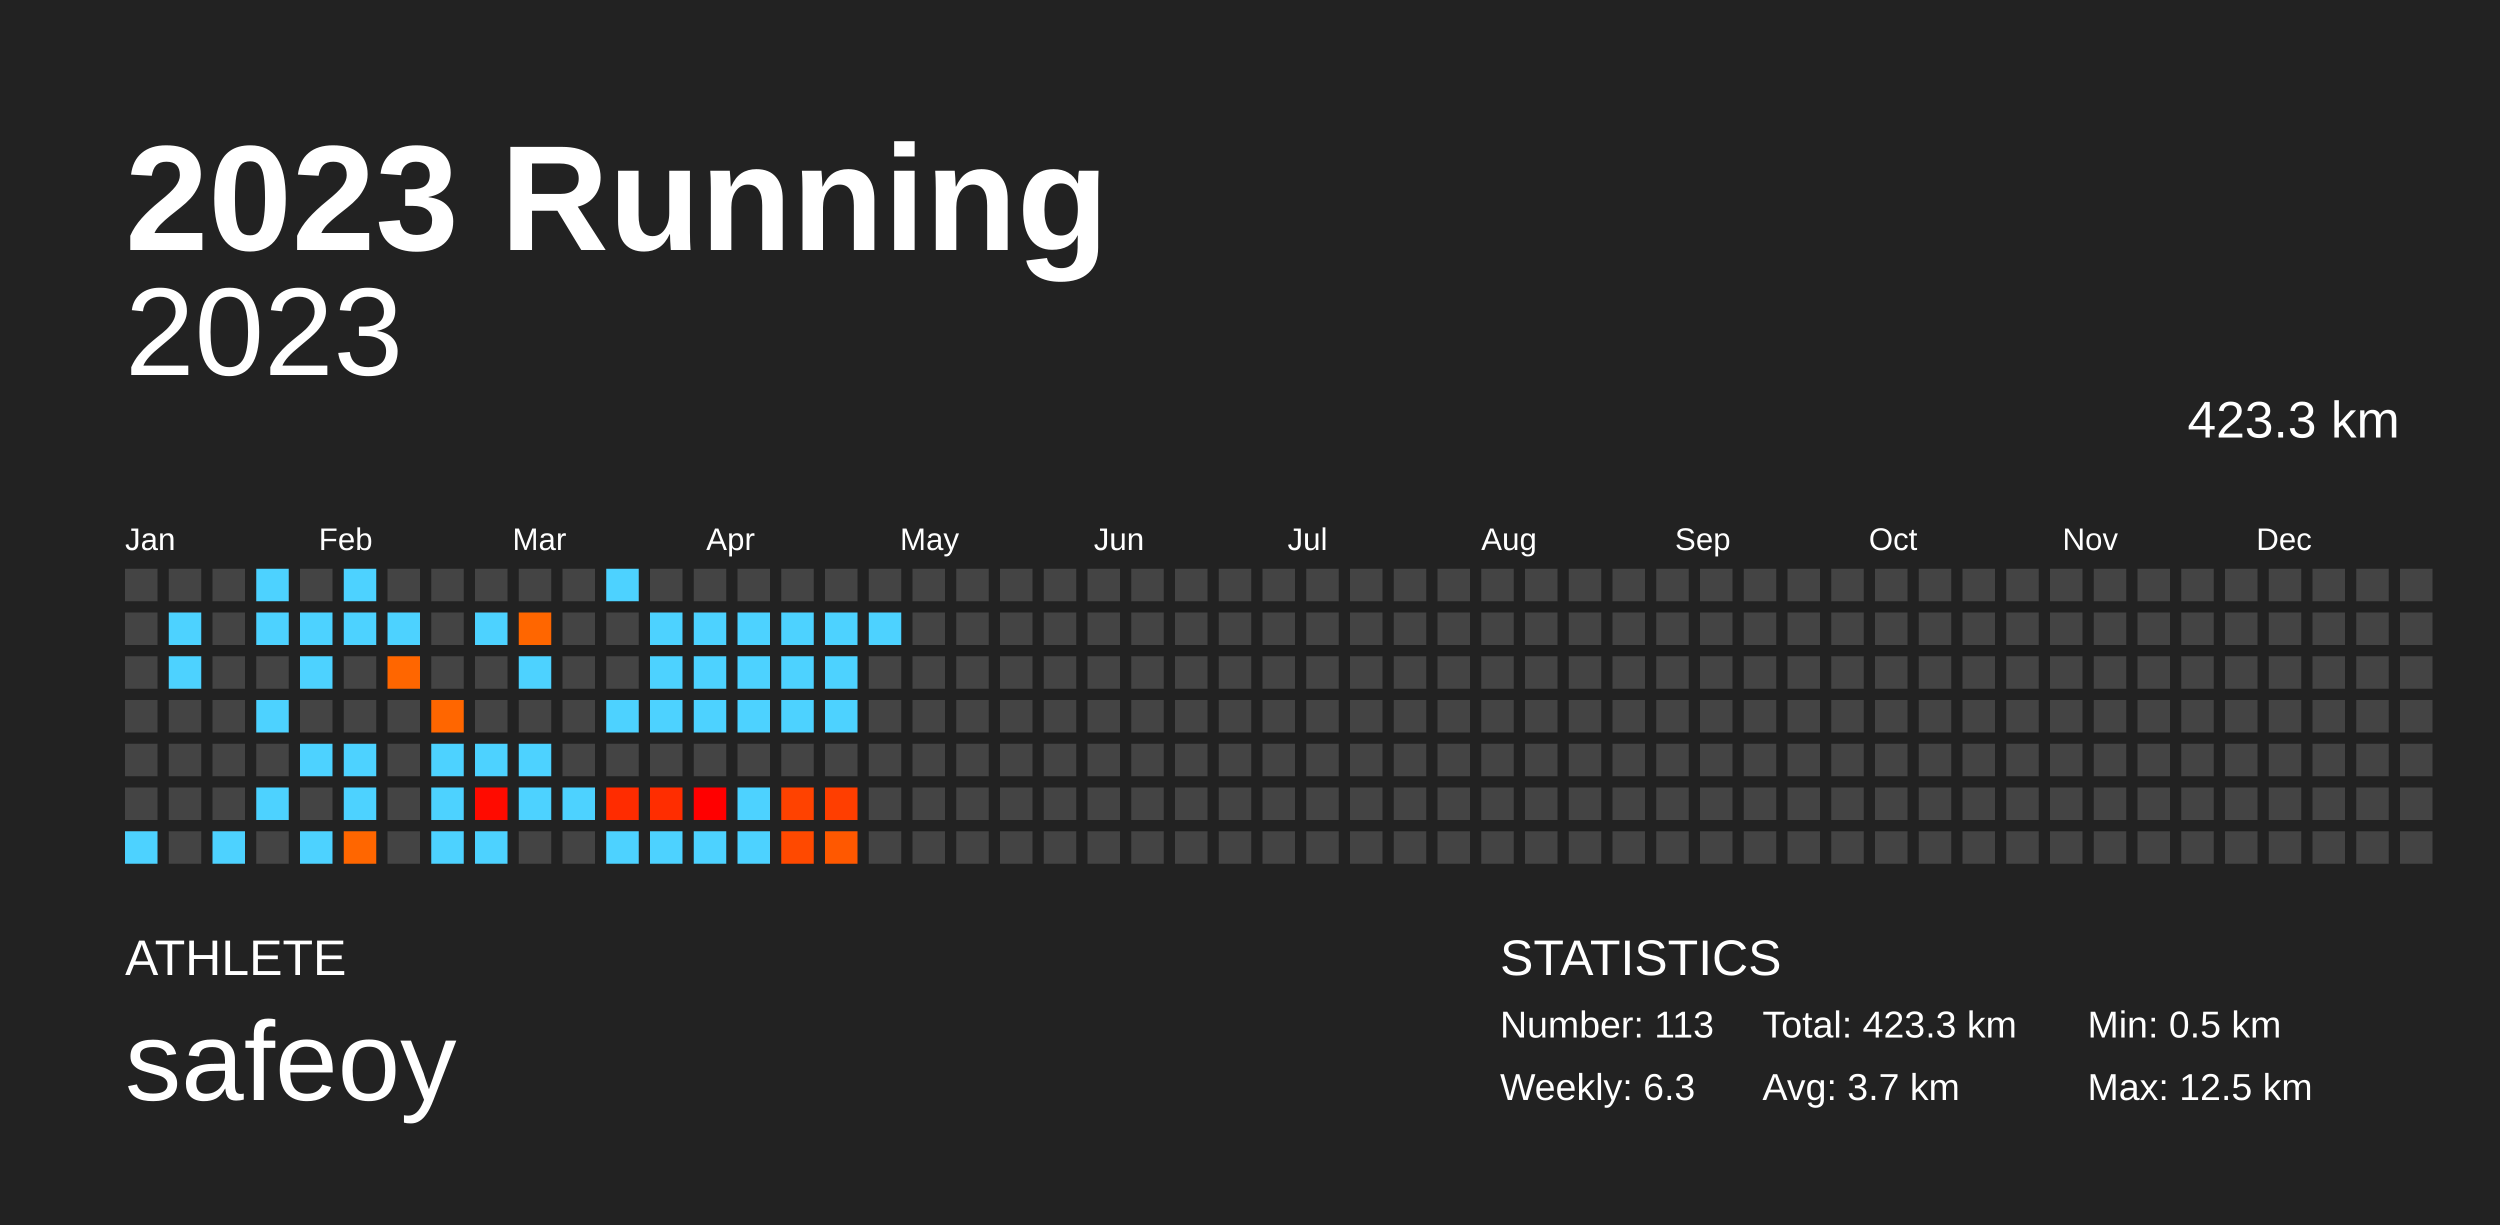
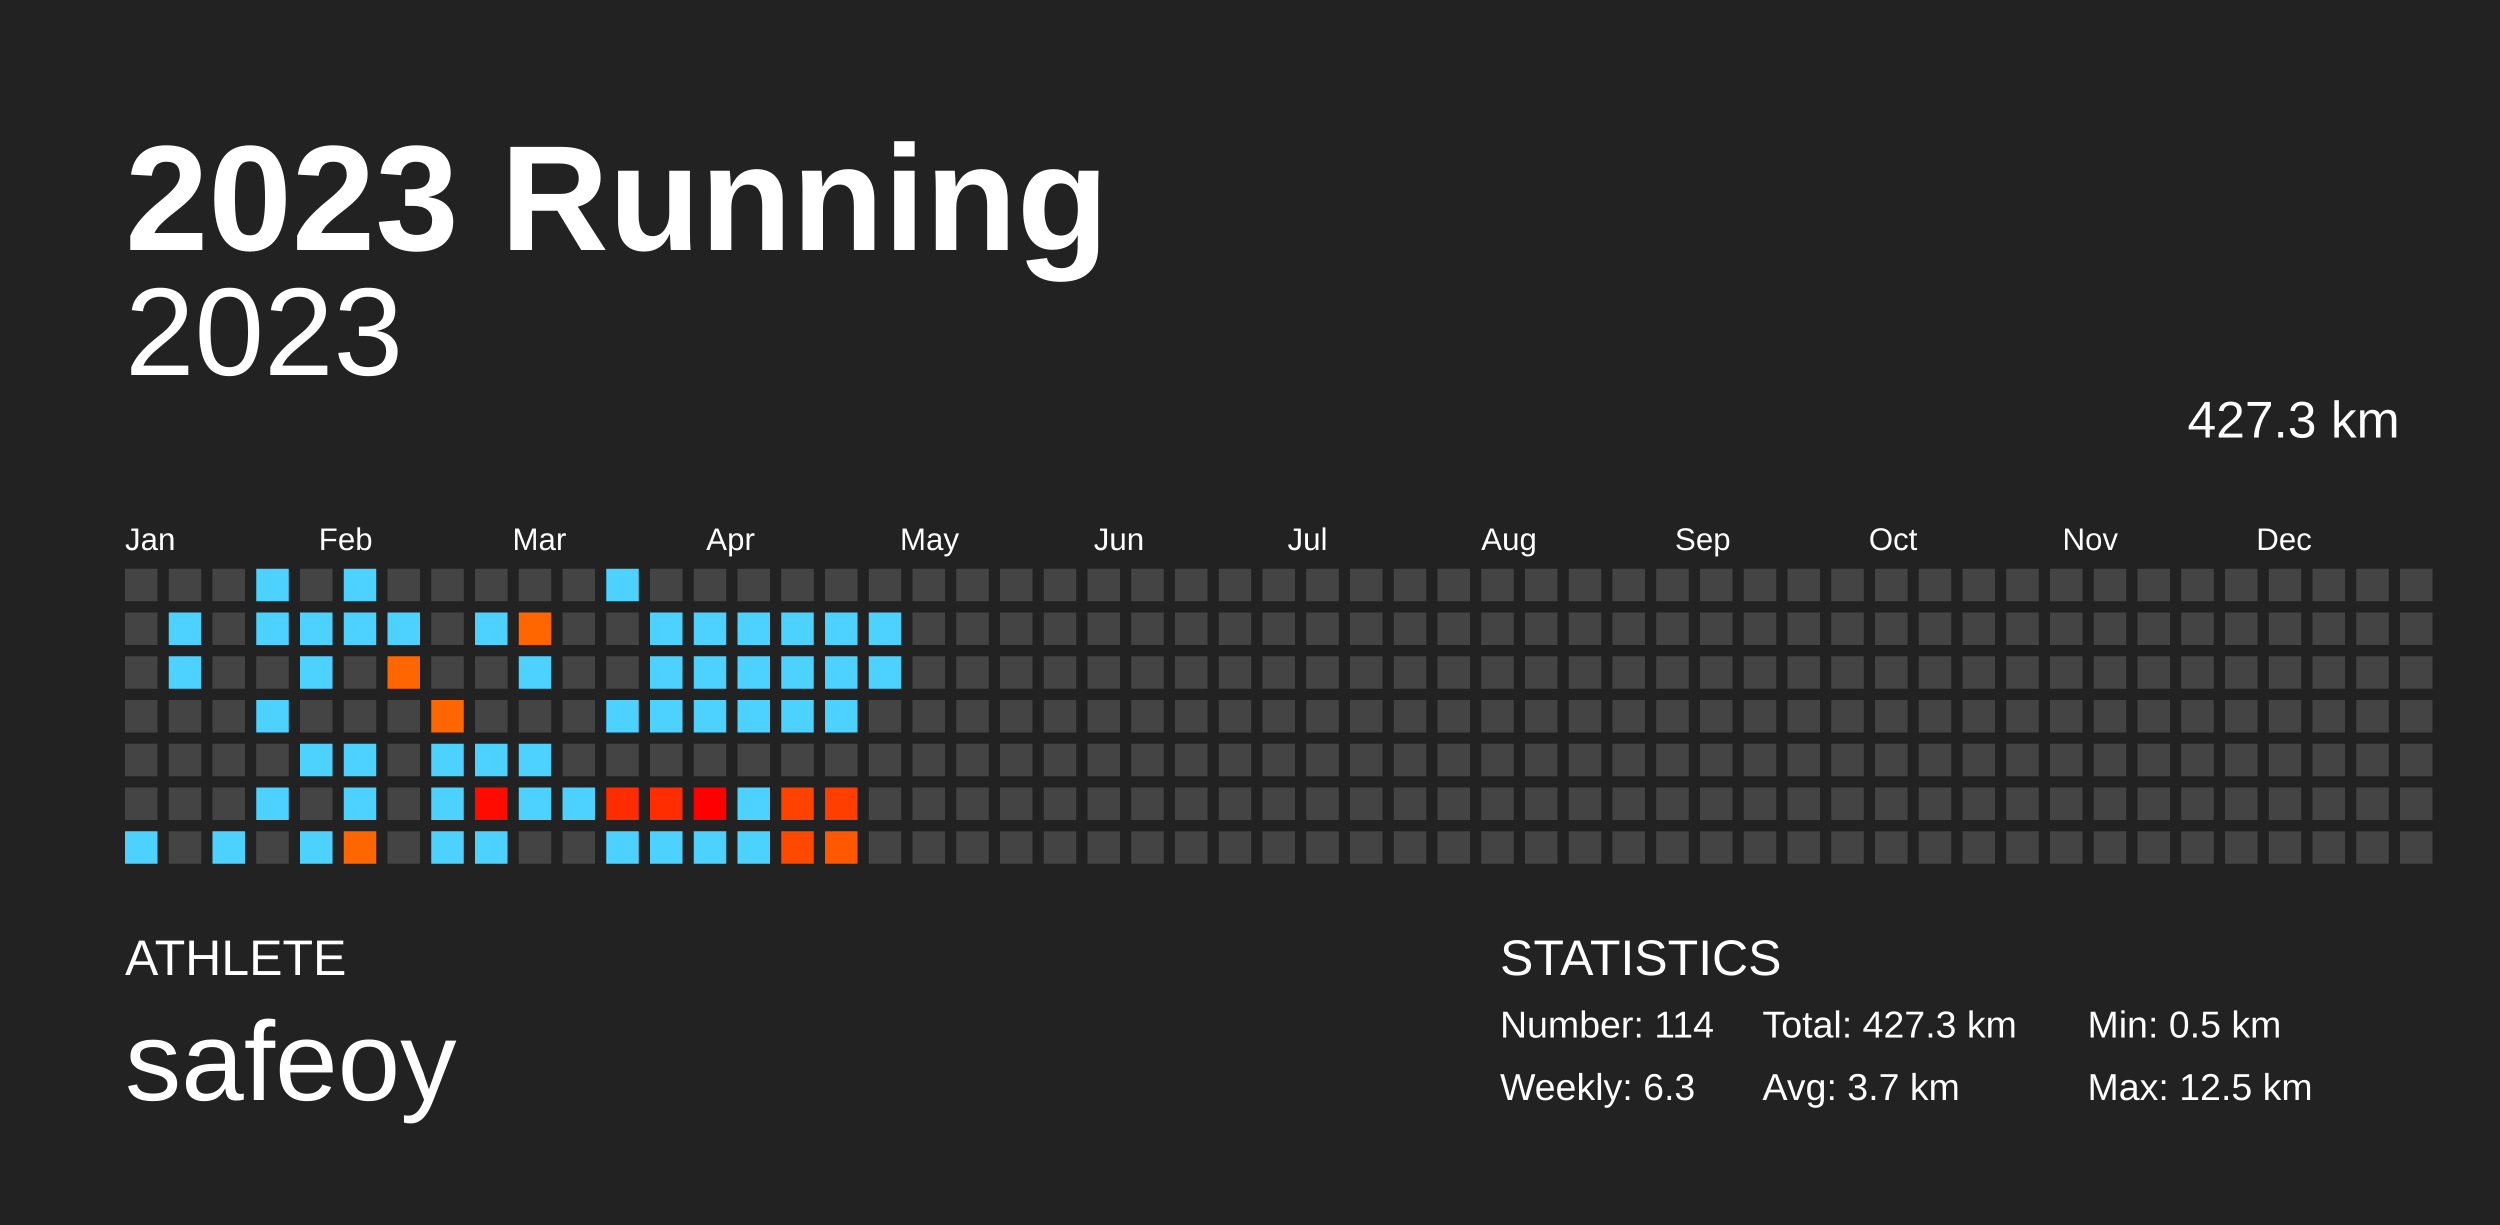
<svg xmlns="http://www.w3.org/2000/svg" baseProfile="full" height="98mm" version="1.1" viewBox="0,0,200,98" width="200mm">
  <defs />
  <rect fill="#222222" height="98" width="200" x="0" y="0" />
  <text fill="#FFFFFF" style="font-size:12px; font-family:Arial; font-weight:bold;" x="10" y="20">2023 Running</text>
  <text fill="#FFFFFF" style="font-size:4px; font-family:Arial" x="10" y="78">ATHLETE</text>
  <text fill="#FFFFFF" style="font-size:9px; font-family:Arial" x="10" y="88">safeoy</text>
  <text fill="#FFFFFF" style="font-size:4px; font-family:Arial" x="120" y="78">STATISTICS</text>
-   <text fill="#FFFFFF" style="font-size:3px; font-family:Arial" x="120" y="83">Number: 113</text>
+   <text fill="#FFFFFF" style="font-size:3px; font-family:Arial" x="120" y="83">Number: 114</text>
  <text fill="#FFFFFF" style="font-size:3px; font-family:Arial" x="120" y="88">Weekly: 6.3</text>
-   <text fill="#FFFFFF" style="font-size:3px; font-family:Arial" x="141" y="83">Total: 423.3 km</text>
+   <text fill="#FFFFFF" style="font-size:3px; font-family:Arial" x="141" y="83">Total: 427.3 km</text>
  <text fill="#FFFFFF" style="font-size:3px; font-family:Arial" x="141" y="88">Avg: 3.7 km</text>
  <text fill="#FFFFFF" style="font-size:3px; font-family:Arial" x="167" y="83">Min: 0.5 km</text>
  <text fill="#FFFFFF" style="font-size:3px; font-family:Arial" x="167" y="88">Max: 12.5 km</text>
  <text alignment-baseline="hanging" fill="#FFFFFF" style="font-size:10.0px; font-family:Arial;" x="10" y="30">2023</text>
-   <text alignment-baseline="hanging" fill="#FFFFFF" style="font-size:4.125px; font-family:Arial;" x="175" y="35">423.3 km</text>
+   <text alignment-baseline="hanging" fill="#FFFFFF" style="font-size:4.125px; font-family:Arial;" x="175" y="35">427.3 km</text>
  <text fill="#FFFFFF" style="font-size:2.5px; font-family:Arial" x="10.0" y="44">Jan</text>
  <text fill="#FFFFFF" style="font-size:2.5px; font-family:Arial" x="25.5" y="44">Feb</text>
  <text fill="#FFFFFF" style="font-size:2.5px; font-family:Arial" x="41.0" y="44">Mar</text>
  <text fill="#FFFFFF" style="font-size:2.5px; font-family:Arial" x="56.5" y="44">Apr</text>
  <text fill="#FFFFFF" style="font-size:2.5px; font-family:Arial" x="72.0" y="44">May</text>
  <text fill="#FFFFFF" style="font-size:2.5px; font-family:Arial" x="87.5" y="44">Jun</text>
  <text fill="#FFFFFF" style="font-size:2.5px; font-family:Arial" x="103.0" y="44">Jul</text>
  <text fill="#FFFFFF" style="font-size:2.5px; font-family:Arial" x="118.5" y="44">Aug</text>
  <text fill="#FFFFFF" style="font-size:2.5px; font-family:Arial" x="134.0" y="44">Sep</text>
  <text fill="#FFFFFF" style="font-size:2.5px; font-family:Arial" x="149.5" y="44">Oct</text>
  <text fill="#FFFFFF" style="font-size:2.5px; font-family:Arial" x="165.0" y="44">Nov</text>
  <text fill="#FFFFFF" style="font-size:2.5px; font-family:Arial" x="180.5" y="44">Dec</text>
  <rect fill="#444444" height="2.6" width="2.6" x="10.0" y="45.5" />
  <rect fill="#444444" height="2.6" width="2.6" x="10.0" y="49.0" />
  <rect fill="#444444" height="2.6" width="2.6" x="10.0" y="52.5" />
  <rect fill="#444444" height="2.6" width="2.6" x="10.0" y="56.0" />
  <rect fill="#444444" height="2.6" width="2.6" x="10.0" y="59.5" />
  <rect fill="#444444" height="2.6" width="2.6" x="10.0" y="63.0" />
  <rect fill="#4dd2ff" height="2.6" width="2.6" x="10.0" y="66.5" />
  <rect fill="#444444" height="2.6" width="2.6" x="13.5" y="45.5" />
  <rect fill="#4dd2ff" height="2.6" width="2.6" x="13.5" y="49.0" />
  <rect fill="#4dd2ff" height="2.6" width="2.6" x="13.5" y="52.5" />
  <rect fill="#444444" height="2.6" width="2.6" x="13.5" y="56.0" />
  <rect fill="#444444" height="2.6" width="2.6" x="13.5" y="59.5" />
  <rect fill="#444444" height="2.6" width="2.6" x="13.5" y="63.0" />
  <rect fill="#444444" height="2.6" width="2.6" x="13.5" y="66.5" />
  <rect fill="#444444" height="2.6" width="2.6" x="17.0" y="45.5" />
  <rect fill="#444444" height="2.6" width="2.6" x="17.0" y="49.0" />
  <rect fill="#444444" height="2.6" width="2.6" x="17.0" y="52.5" />
  <rect fill="#444444" height="2.6" width="2.6" x="17.0" y="56.0" />
  <rect fill="#444444" height="2.6" width="2.6" x="17.0" y="59.5" />
  <rect fill="#444444" height="2.6" width="2.6" x="17.0" y="63.0" />
  <rect fill="#4dd2ff" height="2.6" width="2.6" x="17.0" y="66.5" />
  <rect fill="#4dd2ff" height="2.6" width="2.6" x="20.5" y="45.5" />
  <rect fill="#4dd2ff" height="2.6" width="2.6" x="20.5" y="49.0" />
  <rect fill="#444444" height="2.6" width="2.6" x="20.5" y="52.5" />
  <rect fill="#4dd2ff" height="2.6" width="2.6" x="20.5" y="56.0" />
  <rect fill="#444444" height="2.6" width="2.6" x="20.5" y="59.5" />
  <rect fill="#4dd2ff" height="2.6" width="2.6" x="20.5" y="63.0" />
  <rect fill="#444444" height="2.6" width="2.6" x="20.5" y="66.5" />
  <rect fill="#444444" height="2.6" width="2.6" x="24.0" y="45.5" />
  <rect fill="#4dd2ff" height="2.6" width="2.6" x="24.0" y="49.0" />
  <rect fill="#4dd2ff" height="2.6" width="2.6" x="24.0" y="52.5" />
  <rect fill="#444444" height="2.6" width="2.6" x="24.0" y="56.0" />
  <rect fill="#4dd2ff" height="2.6" width="2.6" x="24.0" y="59.5" />
  <rect fill="#444444" height="2.6" width="2.6" x="24.0" y="63.0" />
  <rect fill="#4dd2ff" height="2.6" width="2.6" x="24.0" y="66.5" />
  <rect fill="#4dd2ff" height="2.6" width="2.6" x="27.5" y="45.5" />
  <rect fill="#4dd2ff" height="2.6" width="2.6" x="27.5" y="49.0" />
  <rect fill="#444444" height="2.6" width="2.6" x="27.5" y="52.5" />
  <rect fill="#444444" height="2.6" width="2.6" x="27.5" y="56.0" />
  <rect fill="#4dd2ff" height="2.6" width="2.6" x="27.5" y="59.5" />
  <rect fill="#4dd2ff" height="2.6" width="2.6" x="27.5" y="63.0" />
  <rect fill="#ff6600" height="2.6" width="2.6" x="27.5" y="66.5" />
  <rect fill="#444444" height="2.6" width="2.6" x="31.0" y="45.5" />
  <rect fill="#4dd2ff" height="2.6" width="2.6" x="31.0" y="49.0" />
  <rect fill="#ff6600" height="2.6" width="2.6" x="31.0" y="52.5" />
  <rect fill="#444444" height="2.6" width="2.6" x="31.0" y="56.0" />
  <rect fill="#444444" height="2.6" width="2.6" x="31.0" y="59.5" />
  <rect fill="#444444" height="2.6" width="2.6" x="31.0" y="63.0" />
  <rect fill="#444444" height="2.6" width="2.6" x="31.0" y="66.5" />
  <rect fill="#444444" height="2.6" width="2.6" x="34.5" y="45.5" />
  <rect fill="#444444" height="2.6" width="2.6" x="34.5" y="49.0" />
  <rect fill="#444444" height="2.6" width="2.6" x="34.5" y="52.5" />
  <rect fill="#ff6600" height="2.6" width="2.6" x="34.5" y="56.0" />
  <rect fill="#4dd2ff" height="2.6" width="2.6" x="34.5" y="59.5" />
  <rect fill="#4dd2ff" height="2.6" width="2.6" x="34.5" y="63.0" />
  <rect fill="#4dd2ff" height="2.6" width="2.6" x="34.5" y="66.5" />
  <rect fill="#444444" height="2.6" width="2.6" x="38.0" y="45.5" />
  <rect fill="#4dd2ff" height="2.6" width="2.6" x="38.0" y="49.0" />
  <rect fill="#444444" height="2.6" width="2.6" x="38.0" y="52.5" />
  <rect fill="#444444" height="2.6" width="2.6" x="38.0" y="56.0" />
  <rect fill="#4dd2ff" height="2.6" width="2.6" x="38.0" y="59.5" />
  <rect fill="#ff0b00" height="2.6" width="2.6" x="38.0" y="63.0" />
  <rect fill="#4dd2ff" height="2.6" width="2.6" x="38.0" y="66.5" />
  <rect fill="#444444" height="2.6" width="2.6" x="41.5" y="45.5" />
  <rect fill="#ff6600" height="2.6" width="2.6" x="41.5" y="49.0" />
  <rect fill="#4dd2ff" height="2.6" width="2.6" x="41.5" y="52.5" />
  <rect fill="#444444" height="2.6" width="2.6" x="41.5" y="56.0" />
  <rect fill="#4dd2ff" height="2.6" width="2.6" x="41.5" y="59.5" />
  <rect fill="#4dd2ff" height="2.6" width="2.6" x="41.5" y="63.0" />
  <rect fill="#444444" height="2.6" width="2.6" x="41.5" y="66.5" />
  <rect fill="#444444" height="2.6" width="2.6" x="45.0" y="45.5" />
  <rect fill="#444444" height="2.6" width="2.6" x="45.0" y="49.0" />
  <rect fill="#444444" height="2.6" width="2.6" x="45.0" y="52.5" />
  <rect fill="#444444" height="2.6" width="2.6" x="45.0" y="56.0" />
  <rect fill="#444444" height="2.6" width="2.6" x="45.0" y="59.5" />
  <rect fill="#4dd2ff" height="2.6" width="2.6" x="45.0" y="63.0" />
  <rect fill="#444444" height="2.6" width="2.6" x="45.0" y="66.5" />
  <rect fill="#4dd2ff" height="2.6" width="2.6" x="48.5" y="45.5" />
  <rect fill="#444444" height="2.6" width="2.6" x="48.5" y="49.0" />
  <rect fill="#444444" height="2.6" width="2.6" x="48.5" y="52.5" />
  <rect fill="#4dd2ff" height="2.6" width="2.6" x="48.5" y="56.0" />
  <rect fill="#444444" height="2.6" width="2.6" x="48.5" y="59.5" />
  <rect fill="#ff2c00" height="2.6" width="2.6" x="48.5" y="63.0" />
  <rect fill="#4dd2ff" height="2.6" width="2.6" x="48.5" y="66.5" />
  <rect fill="#444444" height="2.6" width="2.6" x="52.0" y="45.5" />
  <rect fill="#4dd2ff" height="2.6" width="2.6" x="52.0" y="49.0" />
  <rect fill="#4dd2ff" height="2.6" width="2.6" x="52.0" y="52.5" />
  <rect fill="#4dd2ff" height="2.6" width="2.6" x="52.0" y="56.0" />
  <rect fill="#444444" height="2.6" width="2.6" x="52.0" y="59.5" />
  <rect fill="#ff2d00" height="2.6" width="2.6" x="52.0" y="63.0" />
  <rect fill="#4dd2ff" height="2.6" width="2.6" x="52.0" y="66.5" />
  <rect fill="#444444" height="2.6" width="2.6" x="55.5" y="45.5" />
  <rect fill="#4dd2ff" height="2.6" width="2.6" x="55.5" y="49.0" />
  <rect fill="#4dd2ff" height="2.6" width="2.6" x="55.5" y="52.5" />
  <rect fill="#4dd2ff" height="2.6" width="2.6" x="55.5" y="56.0" />
  <rect fill="#444444" height="2.6" width="2.6" x="55.5" y="59.5" />
  <rect fill="#ff0000" height="2.6" width="2.6" x="55.5" y="63.0" />
  <rect fill="#4dd2ff" height="2.6" width="2.6" x="55.5" y="66.5" />
  <rect fill="#444444" height="2.6" width="2.6" x="59.0" y="45.5" />
  <rect fill="#4dd2ff" height="2.6" width="2.6" x="59.0" y="49.0" />
  <rect fill="#4dd2ff" height="2.6" width="2.6" x="59.0" y="52.5" />
  <rect fill="#4dd2ff" height="2.6" width="2.6" x="59.0" y="56.0" />
  <rect fill="#444444" height="2.6" width="2.6" x="59.0" y="59.5" />
  <rect fill="#4dd2ff" height="2.6" width="2.6" x="59.0" y="63.0" />
  <rect fill="#4dd2ff" height="2.6" width="2.6" x="59.0" y="66.5" />
  <rect fill="#444444" height="2.6" width="2.6" x="62.5" y="45.5" />
  <rect fill="#4dd2ff" height="2.6" width="2.6" x="62.5" y="49.0" />
  <rect fill="#4dd2ff" height="2.6" width="2.6" x="62.5" y="52.5" />
  <rect fill="#4dd2ff" height="2.6" width="2.6" x="62.5" y="56.0" />
  <rect fill="#444444" height="2.6" width="2.6" x="62.5" y="59.5" />
  <rect fill="#ff4200" height="2.6" width="2.6" x="62.5" y="63.0" />
  <rect fill="#ff4900" height="2.6" width="2.6" x="62.5" y="66.5" />
  <rect fill="#444444" height="2.6" width="2.6" x="66.0" y="45.5" />
  <rect fill="#4dd2ff" height="2.6" width="2.6" x="66.0" y="49.0" />
  <rect fill="#4dd2ff" height="2.6" width="2.6" x="66.0" y="52.5" />
  <rect fill="#4dd2ff" height="2.6" width="2.6" x="66.0" y="56.0" />
  <rect fill="#444444" height="2.6" width="2.6" x="66.0" y="59.5" />
  <rect fill="#ff3e00" height="2.6" width="2.6" x="66.0" y="63.0" />
  <rect fill="#ff5800" height="2.6" width="2.6" x="66.0" y="66.5" />
  <rect fill="#444444" height="2.6" width="2.6" x="69.5" y="45.5" />
  <rect fill="#4dd2ff" height="2.6" width="2.6" x="69.5" y="49.0" />
-   <rect fill="#444444" height="2.6" width="2.6" x="69.5" y="52.5" />
+   <rect fill="#4dd2ff" height="2.6" width="2.6" x="69.5" y="52.5" />
  <rect fill="#444444" height="2.6" width="2.6" x="69.5" y="56.0" />
  <rect fill="#444444" height="2.6" width="2.6" x="69.5" y="59.5" />
  <rect fill="#444444" height="2.6" width="2.6" x="69.5" y="63.0" />
  <rect fill="#444444" height="2.6" width="2.6" x="69.5" y="66.5" />
  <rect fill="#444444" height="2.6" width="2.6" x="73.0" y="45.5" />
  <rect fill="#444444" height="2.6" width="2.6" x="73.0" y="49.0" />
  <rect fill="#444444" height="2.6" width="2.6" x="73.0" y="52.5" />
  <rect fill="#444444" height="2.6" width="2.6" x="73.0" y="56.0" />
  <rect fill="#444444" height="2.6" width="2.6" x="73.0" y="59.5" />
  <rect fill="#444444" height="2.6" width="2.6" x="73.0" y="63.0" />
  <rect fill="#444444" height="2.6" width="2.6" x="73.0" y="66.5" />
  <rect fill="#444444" height="2.6" width="2.6" x="76.5" y="45.5" />
  <rect fill="#444444" height="2.6" width="2.6" x="76.5" y="49.0" />
  <rect fill="#444444" height="2.6" width="2.6" x="76.5" y="52.5" />
  <rect fill="#444444" height="2.6" width="2.6" x="76.5" y="56.0" />
  <rect fill="#444444" height="2.6" width="2.6" x="76.5" y="59.5" />
  <rect fill="#444444" height="2.6" width="2.6" x="76.5" y="63.0" />
  <rect fill="#444444" height="2.6" width="2.6" x="76.5" y="66.5" />
  <rect fill="#444444" height="2.6" width="2.6" x="80.0" y="45.5" />
  <rect fill="#444444" height="2.6" width="2.6" x="80.0" y="49.0" />
  <rect fill="#444444" height="2.6" width="2.6" x="80.0" y="52.5" />
  <rect fill="#444444" height="2.6" width="2.6" x="80.0" y="56.0" />
  <rect fill="#444444" height="2.6" width="2.6" x="80.0" y="59.5" />
  <rect fill="#444444" height="2.6" width="2.6" x="80.0" y="63.0" />
  <rect fill="#444444" height="2.6" width="2.6" x="80.0" y="66.5" />
  <rect fill="#444444" height="2.6" width="2.6" x="83.5" y="45.5" />
  <rect fill="#444444" height="2.6" width="2.6" x="83.5" y="49.0" />
  <rect fill="#444444" height="2.6" width="2.6" x="83.5" y="52.5" />
  <rect fill="#444444" height="2.6" width="2.6" x="83.5" y="56.0" />
  <rect fill="#444444" height="2.6" width="2.6" x="83.5" y="59.5" />
  <rect fill="#444444" height="2.6" width="2.6" x="83.5" y="63.0" />
  <rect fill="#444444" height="2.6" width="2.6" x="83.5" y="66.5" />
  <rect fill="#444444" height="2.6" width="2.6" x="87.0" y="45.5" />
  <rect fill="#444444" height="2.6" width="2.6" x="87.0" y="49.0" />
  <rect fill="#444444" height="2.6" width="2.6" x="87.0" y="52.5" />
  <rect fill="#444444" height="2.6" width="2.6" x="87.0" y="56.0" />
  <rect fill="#444444" height="2.6" width="2.6" x="87.0" y="59.5" />
  <rect fill="#444444" height="2.6" width="2.6" x="87.0" y="63.0" />
  <rect fill="#444444" height="2.6" width="2.6" x="87.0" y="66.5" />
  <rect fill="#444444" height="2.6" width="2.6" x="90.5" y="45.5" />
  <rect fill="#444444" height="2.6" width="2.6" x="90.5" y="49.0" />
  <rect fill="#444444" height="2.6" width="2.6" x="90.5" y="52.5" />
  <rect fill="#444444" height="2.6" width="2.6" x="90.5" y="56.0" />
  <rect fill="#444444" height="2.6" width="2.6" x="90.5" y="59.5" />
  <rect fill="#444444" height="2.6" width="2.6" x="90.5" y="63.0" />
  <rect fill="#444444" height="2.6" width="2.6" x="90.5" y="66.5" />
  <rect fill="#444444" height="2.6" width="2.6" x="94.0" y="45.5" />
  <rect fill="#444444" height="2.6" width="2.6" x="94.0" y="49.0" />
  <rect fill="#444444" height="2.6" width="2.6" x="94.0" y="52.5" />
  <rect fill="#444444" height="2.6" width="2.6" x="94.0" y="56.0" />
  <rect fill="#444444" height="2.6" width="2.6" x="94.0" y="59.5" />
  <rect fill="#444444" height="2.6" width="2.6" x="94.0" y="63.0" />
  <rect fill="#444444" height="2.6" width="2.6" x="94.0" y="66.5" />
  <rect fill="#444444" height="2.6" width="2.6" x="97.5" y="45.5" />
  <rect fill="#444444" height="2.6" width="2.6" x="97.5" y="49.0" />
  <rect fill="#444444" height="2.6" width="2.6" x="97.5" y="52.5" />
  <rect fill="#444444" height="2.6" width="2.6" x="97.5" y="56.0" />
  <rect fill="#444444" height="2.6" width="2.6" x="97.5" y="59.5" />
  <rect fill="#444444" height="2.6" width="2.6" x="97.5" y="63.0" />
  <rect fill="#444444" height="2.6" width="2.6" x="97.5" y="66.5" />
  <rect fill="#444444" height="2.6" width="2.6" x="101.0" y="45.5" />
  <rect fill="#444444" height="2.6" width="2.6" x="101.0" y="49.0" />
  <rect fill="#444444" height="2.6" width="2.6" x="101.0" y="52.5" />
  <rect fill="#444444" height="2.6" width="2.6" x="101.0" y="56.0" />
  <rect fill="#444444" height="2.6" width="2.6" x="101.0" y="59.5" />
  <rect fill="#444444" height="2.6" width="2.6" x="101.0" y="63.0" />
  <rect fill="#444444" height="2.6" width="2.6" x="101.0" y="66.5" />
  <rect fill="#444444" height="2.6" width="2.6" x="104.5" y="45.5" />
  <rect fill="#444444" height="2.6" width="2.6" x="104.5" y="49.0" />
  <rect fill="#444444" height="2.6" width="2.6" x="104.5" y="52.5" />
  <rect fill="#444444" height="2.6" width="2.6" x="104.5" y="56.0" />
  <rect fill="#444444" height="2.6" width="2.6" x="104.5" y="59.5" />
  <rect fill="#444444" height="2.6" width="2.6" x="104.5" y="63.0" />
  <rect fill="#444444" height="2.6" width="2.6" x="104.5" y="66.5" />
  <rect fill="#444444" height="2.6" width="2.6" x="108.0" y="45.5" />
  <rect fill="#444444" height="2.6" width="2.6" x="108.0" y="49.0" />
  <rect fill="#444444" height="2.6" width="2.6" x="108.0" y="52.5" />
  <rect fill="#444444" height="2.6" width="2.6" x="108.0" y="56.0" />
  <rect fill="#444444" height="2.6" width="2.6" x="108.0" y="59.5" />
  <rect fill="#444444" height="2.6" width="2.6" x="108.0" y="63.0" />
  <rect fill="#444444" height="2.6" width="2.6" x="108.0" y="66.5" />
  <rect fill="#444444" height="2.6" width="2.6" x="111.5" y="45.5" />
  <rect fill="#444444" height="2.6" width="2.6" x="111.5" y="49.0" />
  <rect fill="#444444" height="2.6" width="2.6" x="111.5" y="52.5" />
  <rect fill="#444444" height="2.6" width="2.6" x="111.5" y="56.0" />
  <rect fill="#444444" height="2.6" width="2.6" x="111.5" y="59.5" />
  <rect fill="#444444" height="2.6" width="2.6" x="111.5" y="63.0" />
  <rect fill="#444444" height="2.6" width="2.6" x="111.5" y="66.5" />
  <rect fill="#444444" height="2.6" width="2.6" x="115.0" y="45.5" />
  <rect fill="#444444" height="2.6" width="2.6" x="115.0" y="49.0" />
  <rect fill="#444444" height="2.6" width="2.6" x="115.0" y="52.5" />
  <rect fill="#444444" height="2.6" width="2.6" x="115.0" y="56.0" />
  <rect fill="#444444" height="2.6" width="2.6" x="115.0" y="59.5" />
  <rect fill="#444444" height="2.6" width="2.6" x="115.0" y="63.0" />
  <rect fill="#444444" height="2.6" width="2.6" x="115.0" y="66.5" />
  <rect fill="#444444" height="2.6" width="2.6" x="118.5" y="45.5" />
  <rect fill="#444444" height="2.6" width="2.6" x="118.5" y="49.0" />
  <rect fill="#444444" height="2.6" width="2.6" x="118.5" y="52.5" />
  <rect fill="#444444" height="2.6" width="2.6" x="118.5" y="56.0" />
  <rect fill="#444444" height="2.6" width="2.6" x="118.5" y="59.5" />
  <rect fill="#444444" height="2.6" width="2.6" x="118.5" y="63.0" />
  <rect fill="#444444" height="2.6" width="2.6" x="118.5" y="66.5" />
  <rect fill="#444444" height="2.6" width="2.6" x="122.0" y="45.5" />
  <rect fill="#444444" height="2.6" width="2.6" x="122.0" y="49.0" />
  <rect fill="#444444" height="2.6" width="2.6" x="122.0" y="52.5" />
  <rect fill="#444444" height="2.6" width="2.6" x="122.0" y="56.0" />
  <rect fill="#444444" height="2.6" width="2.6" x="122.0" y="59.5" />
  <rect fill="#444444" height="2.6" width="2.6" x="122.0" y="63.0" />
  <rect fill="#444444" height="2.6" width="2.6" x="122.0" y="66.5" />
  <rect fill="#444444" height="2.6" width="2.6" x="125.5" y="45.5" />
  <rect fill="#444444" height="2.6" width="2.6" x="125.5" y="49.0" />
  <rect fill="#444444" height="2.6" width="2.6" x="125.5" y="52.5" />
  <rect fill="#444444" height="2.6" width="2.6" x="125.5" y="56.0" />
  <rect fill="#444444" height="2.6" width="2.6" x="125.5" y="59.5" />
  <rect fill="#444444" height="2.6" width="2.6" x="125.5" y="63.0" />
  <rect fill="#444444" height="2.6" width="2.6" x="125.5" y="66.5" />
  <rect fill="#444444" height="2.6" width="2.6" x="129.0" y="45.5" />
  <rect fill="#444444" height="2.6" width="2.6" x="129.0" y="49.0" />
  <rect fill="#444444" height="2.6" width="2.6" x="129.0" y="52.5" />
  <rect fill="#444444" height="2.6" width="2.6" x="129.0" y="56.0" />
  <rect fill="#444444" height="2.6" width="2.6" x="129.0" y="59.5" />
  <rect fill="#444444" height="2.6" width="2.6" x="129.0" y="63.0" />
  <rect fill="#444444" height="2.6" width="2.6" x="129.0" y="66.5" />
  <rect fill="#444444" height="2.6" width="2.6" x="132.5" y="45.5" />
  <rect fill="#444444" height="2.6" width="2.6" x="132.5" y="49.0" />
  <rect fill="#444444" height="2.6" width="2.6" x="132.5" y="52.5" />
  <rect fill="#444444" height="2.6" width="2.6" x="132.5" y="56.0" />
  <rect fill="#444444" height="2.6" width="2.6" x="132.5" y="59.5" />
  <rect fill="#444444" height="2.6" width="2.6" x="132.5" y="63.0" />
  <rect fill="#444444" height="2.6" width="2.6" x="132.5" y="66.5" />
  <rect fill="#444444" height="2.6" width="2.6" x="136.0" y="45.5" />
  <rect fill="#444444" height="2.6" width="2.6" x="136.0" y="49.0" />
  <rect fill="#444444" height="2.6" width="2.6" x="136.0" y="52.5" />
  <rect fill="#444444" height="2.6" width="2.6" x="136.0" y="56.0" />
  <rect fill="#444444" height="2.6" width="2.6" x="136.0" y="59.5" />
  <rect fill="#444444" height="2.6" width="2.6" x="136.0" y="63.0" />
  <rect fill="#444444" height="2.6" width="2.6" x="136.0" y="66.5" />
  <rect fill="#444444" height="2.6" width="2.6" x="139.5" y="45.5" />
  <rect fill="#444444" height="2.6" width="2.6" x="139.5" y="49.0" />
  <rect fill="#444444" height="2.6" width="2.6" x="139.5" y="52.5" />
  <rect fill="#444444" height="2.6" width="2.6" x="139.5" y="56.0" />
  <rect fill="#444444" height="2.6" width="2.6" x="139.5" y="59.5" />
  <rect fill="#444444" height="2.6" width="2.6" x="139.5" y="63.0" />
  <rect fill="#444444" height="2.6" width="2.6" x="139.5" y="66.5" />
  <rect fill="#444444" height="2.6" width="2.6" x="143.0" y="45.5" />
  <rect fill="#444444" height="2.6" width="2.6" x="143.0" y="49.0" />
  <rect fill="#444444" height="2.6" width="2.6" x="143.0" y="52.5" />
  <rect fill="#444444" height="2.6" width="2.6" x="143.0" y="56.0" />
  <rect fill="#444444" height="2.6" width="2.6" x="143.0" y="59.5" />
  <rect fill="#444444" height="2.6" width="2.6" x="143.0" y="63.0" />
  <rect fill="#444444" height="2.6" width="2.6" x="143.0" y="66.5" />
  <rect fill="#444444" height="2.6" width="2.6" x="146.5" y="45.5" />
  <rect fill="#444444" height="2.6" width="2.6" x="146.5" y="49.0" />
  <rect fill="#444444" height="2.6" width="2.6" x="146.5" y="52.5" />
  <rect fill="#444444" height="2.6" width="2.6" x="146.5" y="56.0" />
  <rect fill="#444444" height="2.6" width="2.6" x="146.5" y="59.5" />
  <rect fill="#444444" height="2.6" width="2.6" x="146.5" y="63.0" />
  <rect fill="#444444" height="2.6" width="2.6" x="146.5" y="66.5" />
  <rect fill="#444444" height="2.6" width="2.6" x="150.0" y="45.5" />
  <rect fill="#444444" height="2.6" width="2.6" x="150.0" y="49.0" />
  <rect fill="#444444" height="2.6" width="2.6" x="150.0" y="52.5" />
  <rect fill="#444444" height="2.6" width="2.6" x="150.0" y="56.0" />
  <rect fill="#444444" height="2.6" width="2.6" x="150.0" y="59.5" />
  <rect fill="#444444" height="2.6" width="2.6" x="150.0" y="63.0" />
  <rect fill="#444444" height="2.6" width="2.6" x="150.0" y="66.5" />
  <rect fill="#444444" height="2.6" width="2.6" x="153.5" y="45.5" />
  <rect fill="#444444" height="2.6" width="2.6" x="153.5" y="49.0" />
  <rect fill="#444444" height="2.6" width="2.6" x="153.5" y="52.5" />
  <rect fill="#444444" height="2.6" width="2.6" x="153.5" y="56.0" />
  <rect fill="#444444" height="2.6" width="2.6" x="153.5" y="59.5" />
  <rect fill="#444444" height="2.6" width="2.6" x="153.5" y="63.0" />
  <rect fill="#444444" height="2.6" width="2.6" x="153.5" y="66.5" />
  <rect fill="#444444" height="2.6" width="2.6" x="157.0" y="45.5" />
  <rect fill="#444444" height="2.6" width="2.6" x="157.0" y="49.0" />
  <rect fill="#444444" height="2.6" width="2.6" x="157.0" y="52.5" />
  <rect fill="#444444" height="2.6" width="2.6" x="157.0" y="56.0" />
  <rect fill="#444444" height="2.6" width="2.6" x="157.0" y="59.5" />
  <rect fill="#444444" height="2.6" width="2.6" x="157.0" y="63.0" />
  <rect fill="#444444" height="2.6" width="2.6" x="157.0" y="66.5" />
  <rect fill="#444444" height="2.6" width="2.6" x="160.5" y="45.5" />
  <rect fill="#444444" height="2.6" width="2.6" x="160.5" y="49.0" />
  <rect fill="#444444" height="2.6" width="2.6" x="160.5" y="52.5" />
  <rect fill="#444444" height="2.6" width="2.6" x="160.5" y="56.0" />
  <rect fill="#444444" height="2.6" width="2.6" x="160.5" y="59.5" />
  <rect fill="#444444" height="2.6" width="2.6" x="160.5" y="63.0" />
  <rect fill="#444444" height="2.6" width="2.6" x="160.5" y="66.5" />
  <rect fill="#444444" height="2.6" width="2.6" x="164.0" y="45.5" />
  <rect fill="#444444" height="2.6" width="2.6" x="164.0" y="49.0" />
  <rect fill="#444444" height="2.6" width="2.6" x="164.0" y="52.5" />
  <rect fill="#444444" height="2.6" width="2.6" x="164.0" y="56.0" />
  <rect fill="#444444" height="2.6" width="2.6" x="164.0" y="59.5" />
  <rect fill="#444444" height="2.6" width="2.6" x="164.0" y="63.0" />
  <rect fill="#444444" height="2.6" width="2.6" x="164.0" y="66.5" />
  <rect fill="#444444" height="2.6" width="2.6" x="167.5" y="45.5" />
  <rect fill="#444444" height="2.6" width="2.6" x="167.5" y="49.0" />
  <rect fill="#444444" height="2.6" width="2.6" x="167.5" y="52.5" />
  <rect fill="#444444" height="2.6" width="2.6" x="167.5" y="56.0" />
  <rect fill="#444444" height="2.6" width="2.6" x="167.5" y="59.5" />
  <rect fill="#444444" height="2.6" width="2.6" x="167.5" y="63.0" />
  <rect fill="#444444" height="2.6" width="2.6" x="167.5" y="66.5" />
  <rect fill="#444444" height="2.6" width="2.6" x="171.0" y="45.5" />
  <rect fill="#444444" height="2.6" width="2.6" x="171.0" y="49.0" />
  <rect fill="#444444" height="2.6" width="2.6" x="171.0" y="52.5" />
  <rect fill="#444444" height="2.6" width="2.6" x="171.0" y="56.0" />
  <rect fill="#444444" height="2.6" width="2.6" x="171.0" y="59.5" />
  <rect fill="#444444" height="2.6" width="2.6" x="171.0" y="63.0" />
  <rect fill="#444444" height="2.6" width="2.6" x="171.0" y="66.5" />
  <rect fill="#444444" height="2.6" width="2.6" x="174.5" y="45.5" />
  <rect fill="#444444" height="2.6" width="2.6" x="174.5" y="49.0" />
  <rect fill="#444444" height="2.6" width="2.6" x="174.5" y="52.5" />
  <rect fill="#444444" height="2.6" width="2.6" x="174.5" y="56.0" />
  <rect fill="#444444" height="2.6" width="2.6" x="174.5" y="59.5" />
  <rect fill="#444444" height="2.6" width="2.6" x="174.5" y="63.0" />
  <rect fill="#444444" height="2.6" width="2.6" x="174.5" y="66.5" />
  <rect fill="#444444" height="2.6" width="2.6" x="178.0" y="45.5" />
  <rect fill="#444444" height="2.6" width="2.6" x="178.0" y="49.0" />
  <rect fill="#444444" height="2.6" width="2.6" x="178.0" y="52.5" />
  <rect fill="#444444" height="2.6" width="2.6" x="178.0" y="56.0" />
  <rect fill="#444444" height="2.6" width="2.6" x="178.0" y="59.5" />
  <rect fill="#444444" height="2.6" width="2.6" x="178.0" y="63.0" />
  <rect fill="#444444" height="2.6" width="2.6" x="178.0" y="66.5" />
  <rect fill="#444444" height="2.6" width="2.6" x="181.5" y="45.5" />
  <rect fill="#444444" height="2.6" width="2.6" x="181.5" y="49.0" />
  <rect fill="#444444" height="2.6" width="2.6" x="181.5" y="52.5" />
  <rect fill="#444444" height="2.6" width="2.6" x="181.5" y="56.0" />
  <rect fill="#444444" height="2.6" width="2.6" x="181.5" y="59.5" />
  <rect fill="#444444" height="2.6" width="2.6" x="181.5" y="63.0" />
  <rect fill="#444444" height="2.6" width="2.6" x="181.5" y="66.5" />
  <rect fill="#444444" height="2.6" width="2.6" x="185.0" y="45.5" />
  <rect fill="#444444" height="2.6" width="2.6" x="185.0" y="49.0" />
  <rect fill="#444444" height="2.6" width="2.6" x="185.0" y="52.5" />
  <rect fill="#444444" height="2.6" width="2.6" x="185.0" y="56.0" />
  <rect fill="#444444" height="2.6" width="2.6" x="185.0" y="59.5" />
  <rect fill="#444444" height="2.6" width="2.6" x="185.0" y="63.0" />
  <rect fill="#444444" height="2.6" width="2.6" x="185.0" y="66.5" />
  <rect fill="#444444" height="2.6" width="2.6" x="188.5" y="45.5" />
  <rect fill="#444444" height="2.6" width="2.6" x="188.5" y="49.0" />
  <rect fill="#444444" height="2.6" width="2.6" x="188.5" y="52.5" />
  <rect fill="#444444" height="2.6" width="2.6" x="188.5" y="56.0" />
  <rect fill="#444444" height="2.6" width="2.6" x="188.5" y="59.5" />
  <rect fill="#444444" height="2.6" width="2.6" x="188.5" y="63.0" />
  <rect fill="#444444" height="2.6" width="2.6" x="188.5" y="66.5" />
  <rect fill="#444444" height="2.6" width="2.6" x="192.0" y="45.5" />
  <rect fill="#444444" height="2.6" width="2.6" x="192.0" y="49.0" />
  <rect fill="#444444" height="2.6" width="2.6" x="192.0" y="52.5" />
  <rect fill="#444444" height="2.6" width="2.6" x="192.0" y="56.0" />
  <rect fill="#444444" height="2.6" width="2.6" x="192.0" y="59.5" />
  <rect fill="#444444" height="2.6" width="2.6" x="192.0" y="63.0" />
  <rect fill="#444444" height="2.6" width="2.6" x="192.0" y="66.5" />
</svg>
